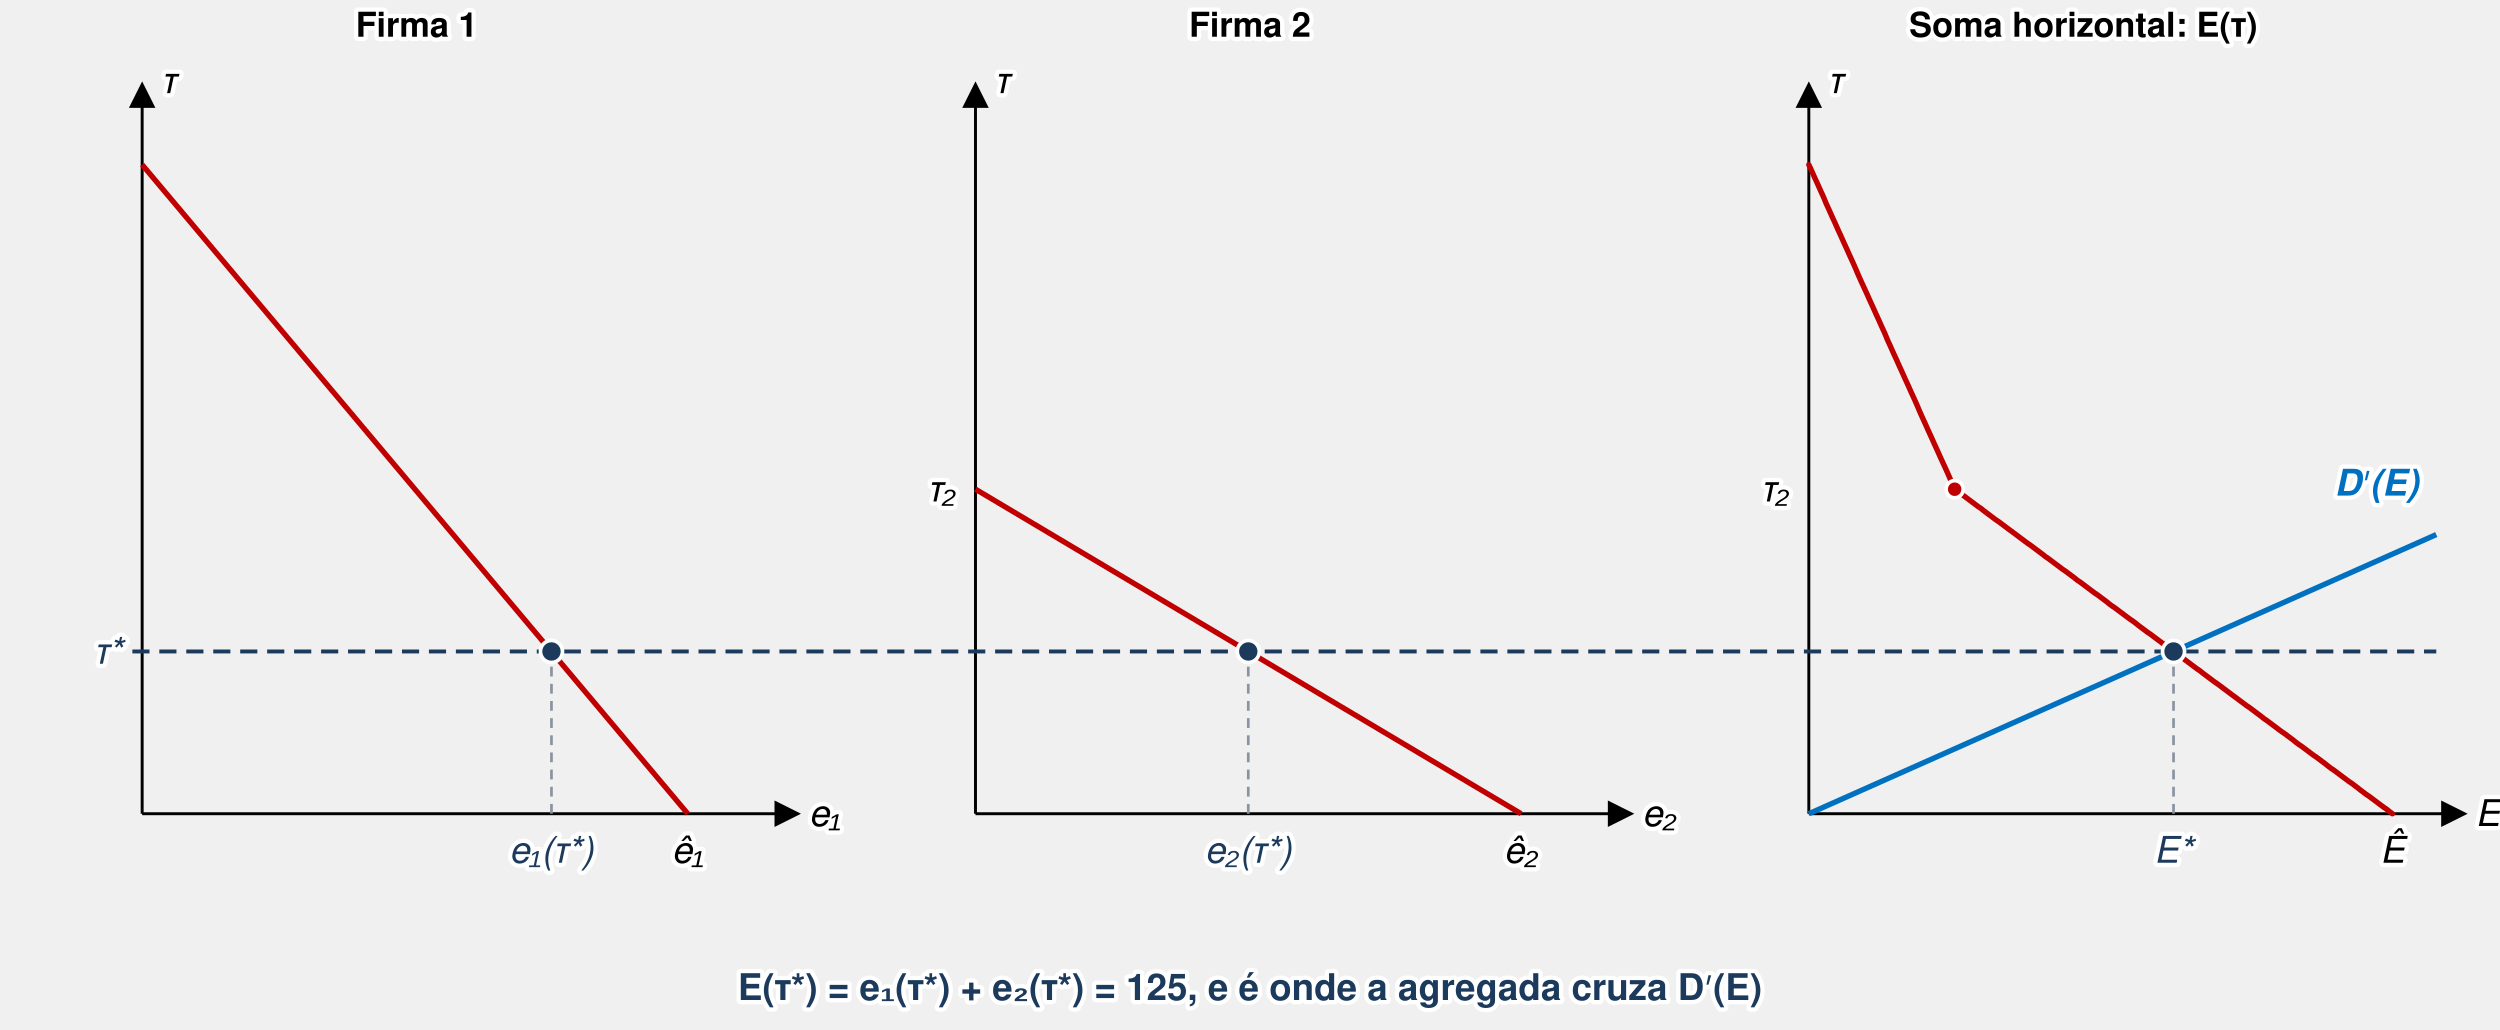
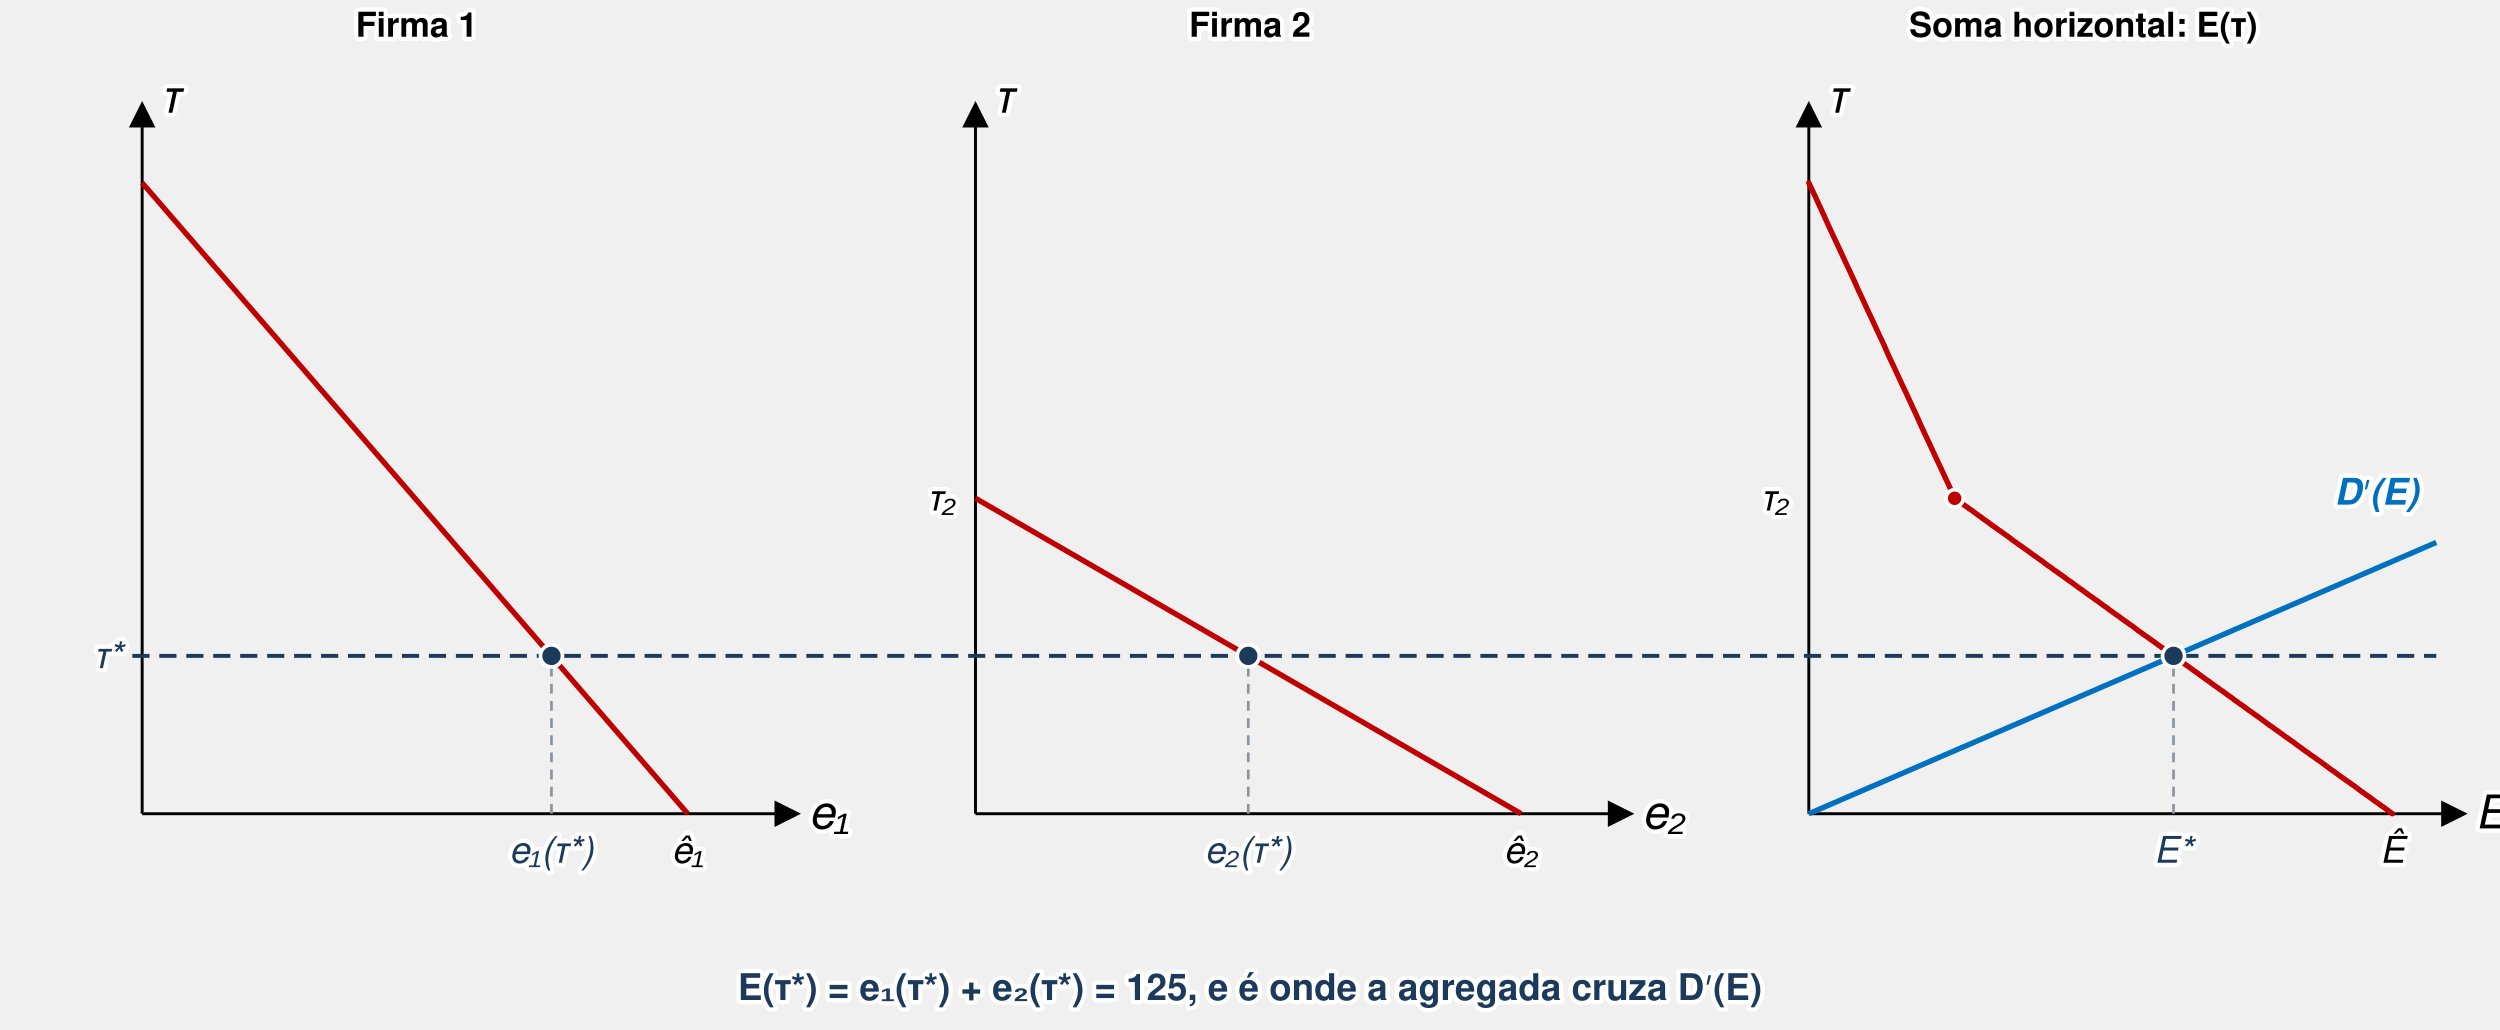
<svg xmlns="http://www.w3.org/2000/svg" width="1020" height="420" viewBox="0 0 1020 420" role="img" font-family="Source Sans Pro, Helvetica, Arial, sans-serif">
  <defs>
    <marker id="seta" markerWidth="9" markerHeight="9" refX="5" refY="4.5" orient="auto">
      <path d="M0,0 L9,4.5 L0,9 Z" fill="#000000" />
    </marker>
    <marker id="seta-apagada" markerWidth="9" markerHeight="9" refX="5" refY="4.5" orient="auto">
      <path d="M0,0 L9,4.5 L0,9 Z" fill="#c8d0d8" />
    </marker>
  </defs>
  <text x="170.0" y="15.0" font-size="14" fill="#000000" text-anchor="middle" font-weight="600" stroke="#ffffff" stroke-width="3.5" stroke-linejoin="round" paint-order="stroke">Firma 1</text>
  <text x="510.0" y="15.0" font-size="14" fill="#000000" text-anchor="middle" font-weight="600" stroke="#ffffff" stroke-width="3.5" stroke-linejoin="round" paint-order="stroke">Firma 2</text>
  <text x="850.0" y="15.0" font-size="14" fill="#000000" text-anchor="middle" font-weight="600" stroke="#ffffff" stroke-width="3.5" stroke-linejoin="round" paint-order="stroke">Soma horizontal: E(τ)</text>
-   <line x1="58.0" y1="332.0" x2="58.0" y2="38.0" stroke="#000000" stroke-width="1.2" marker-end="url(#seta)" />
+   <line x1="58.0" y1="332.0" x2="58.0" y2="46.0" stroke="#000000" stroke-width="1.2" marker-end="url(#seta)" />
  <line x1="58.0" y1="332.0" x2="322.0" y2="332.0" stroke="#000000" stroke-width="1.2" marker-end="url(#seta)" />
-   <text x="330.0" y="337.0" font-size="15" fill="#000000" text-anchor="start" font-style="italic" stroke="#ffffff" stroke-width="3.5" stroke-linejoin="round" paint-order="stroke">e₁</text>
-   <text x="66.0" y="38.0" font-size="15" fill="#000000" text-anchor="start" font-style="italic" stroke="#ffffff" stroke-width="3.5" stroke-linejoin="round" paint-order="stroke">τ</text>
-   <line x1="398.0" y1="332.0" x2="398.0" y2="38.0" stroke="#000000" stroke-width="1.2" marker-end="url(#seta)" />
+   <text x="330.0" y="338.0" font-size="19" fill="#000000" text-anchor="start" font-style="italic" stroke="#ffffff" stroke-width="3.5" stroke-linejoin="round" paint-order="stroke">e₁</text>
+   <text x="66.0" y="46.0" font-size="19" fill="#000000" text-anchor="start" font-style="italic" stroke="#ffffff" stroke-width="3.5" stroke-linejoin="round" paint-order="stroke">τ</text>
+   <line x1="398.0" y1="332.0" x2="398.0" y2="46.0" stroke="#000000" stroke-width="1.2" marker-end="url(#seta)" />
  <line x1="398.0" y1="332.0" x2="662.0" y2="332.0" stroke="#000000" stroke-width="1.2" marker-end="url(#seta)" />
-   <text x="670.0" y="337.0" font-size="15" fill="#000000" text-anchor="start" font-style="italic" stroke="#ffffff" stroke-width="3.5" stroke-linejoin="round" paint-order="stroke">e₂</text>
-   <text x="406.0" y="38.0" font-size="15" fill="#000000" text-anchor="start" font-style="italic" stroke="#ffffff" stroke-width="3.5" stroke-linejoin="round" paint-order="stroke">τ</text>
-   <line x1="738.0" y1="332.0" x2="738.0" y2="38.0" stroke="#000000" stroke-width="1.2" marker-end="url(#seta)" />
+   <text x="670.0" y="338.0" font-size="19" fill="#000000" text-anchor="start" font-style="italic" stroke="#ffffff" stroke-width="3.5" stroke-linejoin="round" paint-order="stroke">e₂</text>
+   <text x="406.0" y="46.0" font-size="19" fill="#000000" text-anchor="start" font-style="italic" stroke="#ffffff" stroke-width="3.5" stroke-linejoin="round" paint-order="stroke">τ</text>
+   <line x1="738.0" y1="332.0" x2="738.0" y2="46.0" stroke="#000000" stroke-width="1.2" marker-end="url(#seta)" />
  <line x1="738.0" y1="332.0" x2="1002.0" y2="332.0" stroke="#000000" stroke-width="1.2" marker-end="url(#seta)" />
-   <text x="1010.0" y="337.0" font-size="15" fill="#000000" text-anchor="start" font-style="italic" stroke="#ffffff" stroke-width="3.5" stroke-linejoin="round" paint-order="stroke">E</text>
-   <text x="746.0" y="38.0" font-size="15" fill="#000000" text-anchor="start" font-style="italic" stroke="#ffffff" stroke-width="3.5" stroke-linejoin="round" paint-order="stroke">τ</text>
-   <line x1="58.0" y1="67.2" x2="280.6" y2="332.0" stroke="#C00000" stroke-width="2.2" />
-   <line x1="398.0" y1="199.6" x2="620.6" y2="332.0" stroke="#C00000" stroke-width="2.2" />
-   <path d="M 738.0 67.2 L 739.2 69.8 L 740.4 72.5 L 741.6 75.1 L 742.8 77.8 L 744.0 80.4 L 745.1 83.1 L 746.3 85.7 L 747.5 88.4 L 748.7 91.0 L 749.9 93.7 L 751.1 96.3 L 752.3 99.0 L 753.5 101.6 L 754.7 104.3 L 755.9 106.9 L 757.1 109.6 L 758.2 112.2 L 759.4 114.9 L 760.6 117.5 L 761.8 120.1 L 763.0 122.8 L 764.2 125.4 L 765.4 128.1 L 766.6 130.7 L 767.8 133.4 L 769.0 136.0 L 770.1 138.7 L 771.3 141.3 L 772.5 144.0 L 773.7 146.6 L 774.9 149.3 L 776.1 151.9 L 777.3 154.6 L 778.5 157.2 L 779.7 159.9 L 780.9 162.5 L 782.1 165.2 L 783.2 167.8 L 784.4 170.5 L 785.6 173.1 L 786.8 175.8 L 788.0 178.4 L 789.2 181.1 L 790.4 183.7 L 791.6 186.4 L 792.8 189.0 L 794.0 191.6 L 795.2 194.3 L 796.3 196.9 L 797.5 199.6 L 798.7 200.5 L 799.9 201.4 L 801.1 202.2 L 802.3 203.1 L 803.5 204.0 L 804.7 204.9 L 805.9 205.8 L 807.1 206.7 L 808.3 207.5 L 809.4 208.4 L 810.6 209.3 L 811.8 210.2 L 813.0 211.1 L 814.2 212.0 L 815.4 212.8 L 816.6 213.7 L 817.8 214.6 L 819.0 215.5 L 820.2 216.4 L 821.3 217.2 L 822.5 218.1 L 823.7 219.0 L 824.9 219.9 L 826.1 220.8 L 827.3 221.7 L 828.5 222.5 L 829.7 223.4 L 830.9 224.3 L 832.1 225.2 L 833.3 226.1 L 834.4 227.0 L 835.6 227.8 L 836.8 228.7 L 838.0 229.6 L 839.2 230.5 L 840.4 231.4 L 841.6 232.3 L 842.8 233.1 L 844.0 234.0 L 845.2 234.9 L 846.4 235.8 L 847.5 236.7 L 848.7 237.5 L 849.9 238.4 L 851.1 239.3 L 852.3 240.2 L 853.5 241.1 L 854.7 242.0 L 855.9 242.8 L 857.1 243.7 L 858.3 244.6 L 859.5 245.5 L 860.6 246.4 L 861.8 247.3 L 863.0 248.1 L 864.2 249.0 L 865.4 249.9 L 866.6 250.8 L 867.8 251.7 L 869.0 252.6 L 870.2 253.4 L 871.4 254.3 L 872.5 255.2 L 873.7 256.1 L 874.9 257.0 L 876.1 257.9 L 877.3 258.7 L 878.5 259.6 L 879.7 260.5 L 880.9 261.4 L 882.1 262.3 L 883.3 263.1 L 884.5 264.0 L 885.6 264.9 L 886.8 265.8 L 888.0 266.7 L 889.2 267.6 L 890.4 268.4 L 891.6 269.3 L 892.8 270.2 L 894.0 271.1 L 895.2 272.0 L 896.4 272.9 L 897.6 273.7 L 898.7 274.6 L 899.9 275.5 L 901.1 276.4 L 902.3 277.3 L 903.5 278.2 L 904.7 279.0 L 905.9 279.9 L 907.1 280.8 L 908.3 281.7 L 909.5 282.6 L 910.7 283.5 L 911.8 284.3 L 913.0 285.2 L 914.2 286.1 L 915.4 287.0 L 916.6 287.9 L 917.8 288.7 L 919.0 289.6 L 920.2 290.5 L 921.4 291.4 L 922.6 292.3 L 923.7 293.2 L 924.9 294.0 L 926.1 294.9 L 927.3 295.8 L 928.5 296.7 L 929.7 297.6 L 930.9 298.5 L 932.1 299.3 L 933.3 300.2 L 934.5 301.1 L 935.7 302.0 L 936.8 302.9 L 938.0 303.8 L 939.2 304.6 L 940.4 305.5 L 941.6 306.4 L 942.8 307.3 L 944.0 308.2 L 945.2 309.0 L 946.4 309.9 L 947.6 310.8 L 948.8 311.7 L 949.9 312.6 L 951.1 313.5 L 952.3 314.3 L 953.5 315.2 L 954.7 316.1 L 955.9 317.0 L 957.1 317.9 L 958.3 318.8 L 959.5 319.6 L 960.7 320.5 L 961.9 321.4 L 963.0 322.3 L 964.2 323.2 L 965.4 324.1 L 966.6 324.9 L 967.8 325.8 L 969.0 326.7 L 970.2 327.6 L 971.4 328.5 L 972.6 329.4 L 973.8 330.2 L 974.9 331.1 L 976.1 332.0" fill="none" stroke="#C00000" stroke-width="2.2" stroke-linecap="round" />
-   <line x1="738.0" y1="332.0" x2="994.0" y2="218.1" stroke="#0070C0" stroke-width="2.2" />
-   <text x="986.9" y="202.2" font-size="15" fill="#0070C0" text-anchor="end" font-style="italic" font-weight="600" stroke="#ffffff" stroke-width="3.5" stroke-linejoin="round" paint-order="stroke">D′(E)</text>
+   <text x="1010.0" y="338.0" font-size="19" fill="#000000" text-anchor="start" font-style="italic" stroke="#ffffff" stroke-width="3.5" stroke-linejoin="round" paint-order="stroke">E</text>
+   <text x="746.0" y="46.0" font-size="19" fill="#000000" text-anchor="start" font-style="italic" stroke="#ffffff" stroke-width="3.5" stroke-linejoin="round" paint-order="stroke">τ</text>
+   <line x1="58.0" y1="74.6" x2="280.6" y2="332.0" stroke="#C00000" stroke-width="2.2" />
+   <line x1="398.0" y1="203.3" x2="620.6" y2="332.0" stroke="#C00000" stroke-width="2.2" />
+   <path d="M 738.0 74.6 L 739.2 77.2 L 740.4 79.7 L 741.6 82.3 L 742.8 84.9 L 744.0 87.5 L 745.1 90.0 L 746.3 92.6 L 747.5 95.2 L 748.7 97.8 L 749.9 100.3 L 751.1 102.9 L 752.3 105.5 L 753.5 108.1 L 754.7 110.6 L 755.9 113.2 L 757.1 115.8 L 758.2 118.4 L 759.4 120.9 L 760.6 123.5 L 761.8 126.1 L 763.0 128.6 L 764.2 131.2 L 765.4 133.8 L 766.6 136.4 L 767.8 138.9 L 769.0 141.5 L 770.1 144.1 L 771.3 146.7 L 772.5 149.2 L 773.7 151.8 L 774.9 154.4 L 776.1 157.0 L 777.3 159.5 L 778.5 162.1 L 779.7 164.7 L 780.9 167.3 L 782.1 169.8 L 783.2 172.4 L 784.4 175.0 L 785.6 177.6 L 786.8 180.1 L 788.0 182.7 L 789.2 185.3 L 790.4 187.9 L 791.6 190.4 L 792.8 193.0 L 794.0 195.6 L 795.2 198.1 L 796.3 200.7 L 797.5 203.3 L 798.7 204.2 L 799.9 205.0 L 801.1 205.9 L 802.3 206.7 L 803.5 207.6 L 804.7 208.4 L 805.9 209.3 L 807.1 210.2 L 808.3 211.0 L 809.4 211.9 L 810.6 212.7 L 811.8 213.6 L 813.0 214.5 L 814.2 215.3 L 815.4 216.2 L 816.6 217.0 L 817.8 217.9 L 819.0 218.7 L 820.2 219.6 L 821.3 220.5 L 822.5 221.3 L 823.7 222.2 L 824.9 223.0 L 826.1 223.9 L 827.3 224.7 L 828.5 225.6 L 829.7 226.5 L 830.9 227.3 L 832.1 228.2 L 833.3 229.0 L 834.4 229.9 L 835.6 230.8 L 836.8 231.6 L 838.0 232.5 L 839.2 233.3 L 840.4 234.2 L 841.6 235.0 L 842.8 235.9 L 844.0 236.8 L 845.2 237.6 L 846.4 238.5 L 847.5 239.3 L 848.7 240.2 L 849.9 241.0 L 851.1 241.9 L 852.3 242.8 L 853.5 243.6 L 854.7 244.5 L 855.9 245.3 L 857.1 246.2 L 858.3 247.1 L 859.5 247.9 L 860.6 248.8 L 861.8 249.6 L 863.0 250.5 L 864.2 251.3 L 865.4 252.2 L 866.6 253.1 L 867.8 253.9 L 869.0 254.8 L 870.2 255.6 L 871.4 256.5 L 872.5 257.4 L 873.7 258.2 L 874.9 259.1 L 876.1 259.9 L 877.3 260.8 L 878.5 261.6 L 879.7 262.5 L 880.9 263.4 L 882.1 264.2 L 883.3 265.1 L 884.5 265.9 L 885.6 266.8 L 886.8 267.6 L 888.0 268.5 L 889.2 269.4 L 890.4 270.2 L 891.6 271.1 L 892.8 271.9 L 894.0 272.8 L 895.2 273.7 L 896.4 274.5 L 897.6 275.4 L 898.7 276.2 L 899.9 277.1 L 901.1 277.9 L 902.3 278.8 L 903.5 279.7 L 904.7 280.5 L 905.9 281.4 L 907.1 282.2 L 908.3 283.1 L 909.5 284.0 L 910.7 284.8 L 911.8 285.7 L 913.0 286.5 L 914.2 287.4 L 915.4 288.2 L 916.6 289.1 L 917.8 290.0 L 919.0 290.8 L 920.2 291.7 L 921.4 292.5 L 922.6 293.4 L 923.7 294.2 L 924.9 295.1 L 926.1 296.0 L 927.3 296.8 L 928.5 297.7 L 929.7 298.5 L 930.9 299.4 L 932.1 300.3 L 933.3 301.1 L 934.5 302.0 L 935.7 302.8 L 936.8 303.7 L 938.0 304.5 L 939.2 305.4 L 940.4 306.3 L 941.6 307.1 L 942.8 308.0 L 944.0 308.8 L 945.2 309.7 L 946.4 310.5 L 947.6 311.4 L 948.8 312.3 L 949.9 313.1 L 951.1 314.0 L 952.3 314.8 L 953.5 315.7 L 954.7 316.6 L 955.9 317.4 L 957.1 318.3 L 958.3 319.1 L 959.5 320.0 L 960.7 320.8 L 961.9 321.7 L 963.0 322.6 L 964.2 323.4 L 965.4 324.3 L 966.6 325.1 L 967.8 326.0 L 969.0 326.9 L 970.2 327.7 L 971.4 328.6 L 972.6 329.4 L 973.8 330.3 L 974.9 331.1 L 976.1 332.0" fill="none" stroke="#C00000" stroke-width="2.2" stroke-linecap="round" />
+   <line x1="738.0" y1="332.0" x2="994.0" y2="221.3" stroke="#0070C0" stroke-width="2.2" />
+   <text x="986.9" y="205.9" font-size="15" fill="#0070C0" text-anchor="end" font-style="italic" font-weight="600" stroke="#ffffff" stroke-width="3.5" stroke-linejoin="round" paint-order="stroke">D′(E)</text>
  <text x="280.6" y="352.0" font-size="15" fill="#000000" text-anchor="middle" font-style="italic" stroke="#ffffff" stroke-width="3.5" stroke-linejoin="round" paint-order="stroke">ê₁</text>
  <text x="620.6" y="352.0" font-size="15" fill="#000000" text-anchor="middle" font-style="italic" stroke="#ffffff" stroke-width="3.5" stroke-linejoin="round" paint-order="stroke">ê₂</text>
  <text x="976.1" y="352.0" font-size="15" fill="#000000" text-anchor="middle" font-style="italic" stroke="#ffffff" stroke-width="3.5" stroke-linejoin="round" paint-order="stroke">Ê</text>
-   <circle cx="797.5" cy="199.6" r="3.5" fill="#C00000" stroke="#ffffff" stroke-width="1.5" />
-   <text x="730.0" y="204.6" font-size="15" fill="#000000" text-anchor="end" font-style="italic" stroke="#ffffff" stroke-width="3.5" stroke-linejoin="round" paint-order="stroke">τ₂</text>
-   <text x="390.0" y="204.6" font-size="15" fill="#000000" text-anchor="end" font-style="italic" stroke="#ffffff" stroke-width="3.5" stroke-linejoin="round" paint-order="stroke">τ₂</text>
-   <line x1="54.0" y1="265.8" x2="994.0" y2="265.8" stroke="#1b3a5c" stroke-width="1.6" stroke-dasharray="7 4" />
-   <text x="50.0" y="270.8" font-size="15" fill="#1b3a5c" text-anchor="end" font-style="italic" stroke="#ffffff" stroke-width="3.5" stroke-linejoin="round" paint-order="stroke">τ*</text>
-   <line x1="225.0" y1="332.0" x2="225.0" y2="265.8" stroke="#8a94a0" stroke-width="1.1" stroke-dasharray="4 3" />
-   <circle cx="225.0" cy="265.8" r="4.5" fill="#1b3a5c" stroke="#ffffff" stroke-width="1.5" />
+   <circle cx="797.5" cy="203.3" r="3.5" fill="#C00000" stroke="#ffffff" stroke-width="1.5" />
+   <text x="730.0" y="208.3" font-size="15" fill="#000000" text-anchor="end" font-style="italic" stroke="#ffffff" stroke-width="3.5" stroke-linejoin="round" paint-order="stroke">τ₂</text>
+   <text x="390.0" y="208.3" font-size="15" fill="#000000" text-anchor="end" font-style="italic" stroke="#ffffff" stroke-width="3.5" stroke-linejoin="round" paint-order="stroke">τ₂</text>
+   <line x1="54.0" y1="267.6" x2="994.0" y2="267.6" stroke="#1b3a5c" stroke-width="1.6" stroke-dasharray="7 4" />
+   <text x="50.0" y="272.6" font-size="15" fill="#1b3a5c" text-anchor="end" font-style="italic" stroke="#ffffff" stroke-width="3.5" stroke-linejoin="round" paint-order="stroke">τ*</text>
+   <line x1="225.0" y1="332.0" x2="225.0" y2="267.6" stroke="#8a94a0" stroke-width="1.1" stroke-dasharray="4 3" />
+   <circle cx="225.0" cy="267.6" r="4.5" fill="#1b3a5c" stroke="#ffffff" stroke-width="1.5" />
  <text x="225.0" y="352.0" font-size="15" fill="#1b3a5c" text-anchor="middle" font-style="italic" stroke="#ffffff" stroke-width="3.5" stroke-linejoin="round" paint-order="stroke">e₁(τ*)</text>
-   <line x1="509.3" y1="332.0" x2="509.3" y2="265.8" stroke="#8a94a0" stroke-width="1.1" stroke-dasharray="4 3" />
-   <circle cx="509.3" cy="265.8" r="4.5" fill="#1b3a5c" stroke="#ffffff" stroke-width="1.5" />
+   <line x1="509.3" y1="332.0" x2="509.3" y2="267.6" stroke="#8a94a0" stroke-width="1.1" stroke-dasharray="4 3" />
+   <circle cx="509.3" cy="267.6" r="4.5" fill="#1b3a5c" stroke="#ffffff" stroke-width="1.5" />
  <text x="509.3" y="352.0" font-size="15" fill="#1b3a5c" text-anchor="middle" font-style="italic" stroke="#ffffff" stroke-width="3.5" stroke-linejoin="round" paint-order="stroke">e₂(τ*)</text>
-   <line x1="886.8" y1="332.0" x2="886.8" y2="265.8" stroke="#8a94a0" stroke-width="1.1" stroke-dasharray="4 3" />
-   <circle cx="886.8" cy="265.8" r="4.5" fill="#1b3a5c" stroke="#ffffff" stroke-width="1.5" />
+   <line x1="886.8" y1="332.0" x2="886.8" y2="267.6" stroke="#8a94a0" stroke-width="1.1" stroke-dasharray="4 3" />
+   <circle cx="886.8" cy="267.6" r="4.5" fill="#1b3a5c" stroke="#ffffff" stroke-width="1.5" />
  <text x="886.8" y="352.0" font-size="15" fill="#1b3a5c" text-anchor="middle" font-style="italic" stroke="#ffffff" stroke-width="3.5" stroke-linejoin="round" paint-order="stroke">E*</text>
  <text x="510.0" y="408.0" font-size="15" fill="#1b3a5c" text-anchor="middle" font-weight="600" stroke="#ffffff" stroke-width="3.5" stroke-linejoin="round" paint-order="stroke">E(τ*) = e₁(τ*) + e₂(τ*) = 125, e é onde a agregada cruza D′(E)</text>
</svg>
